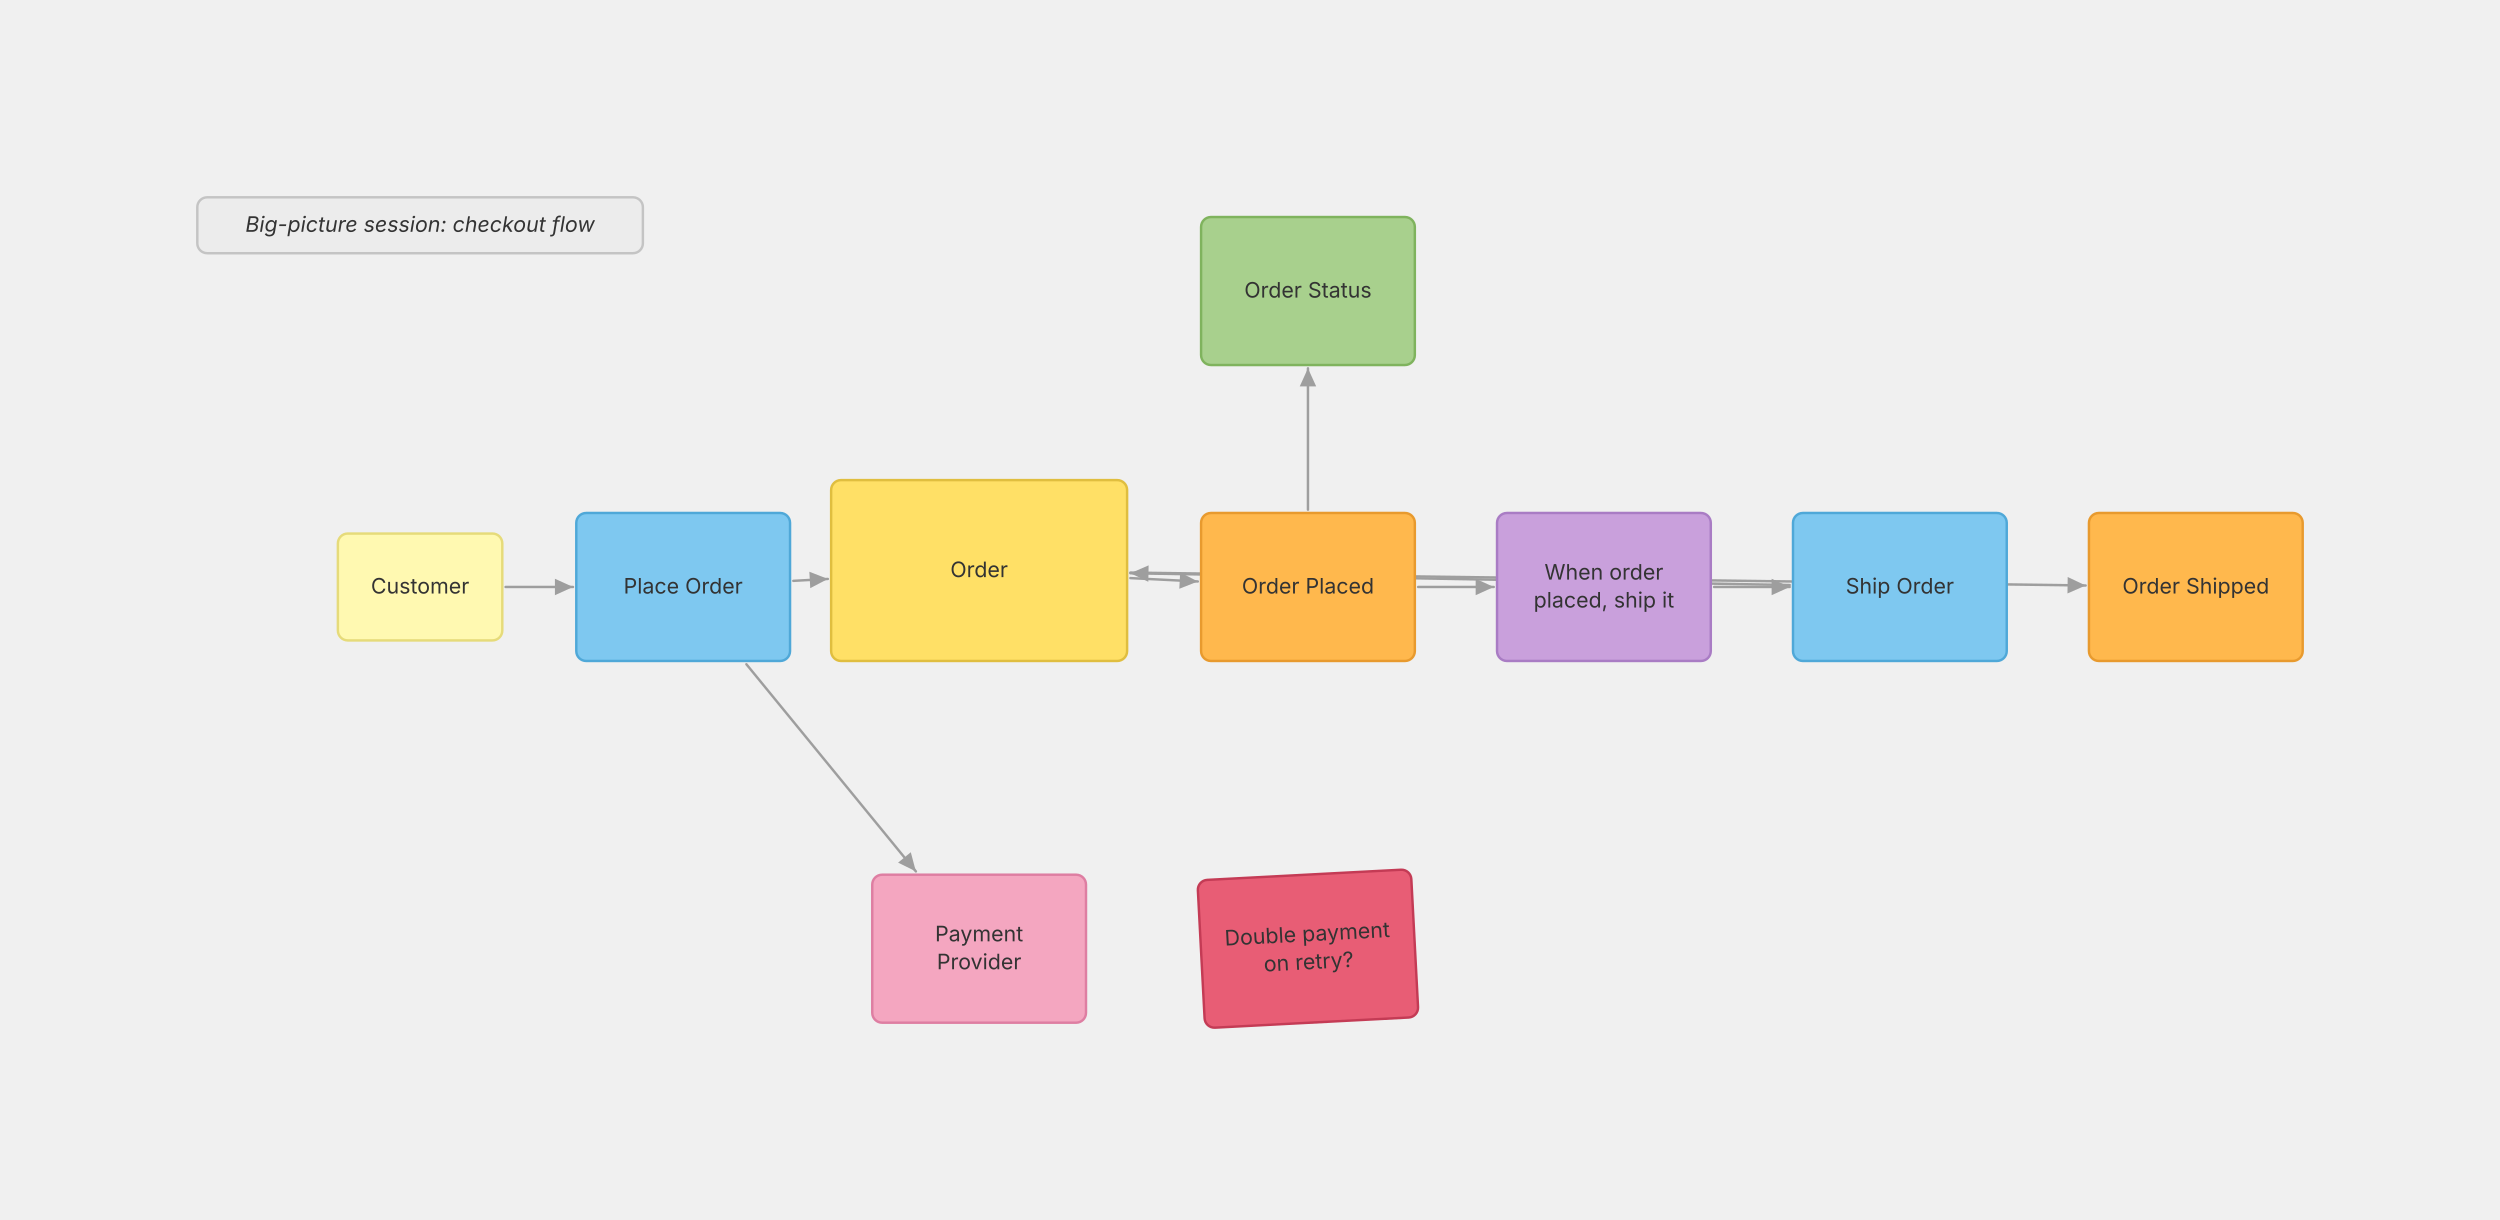
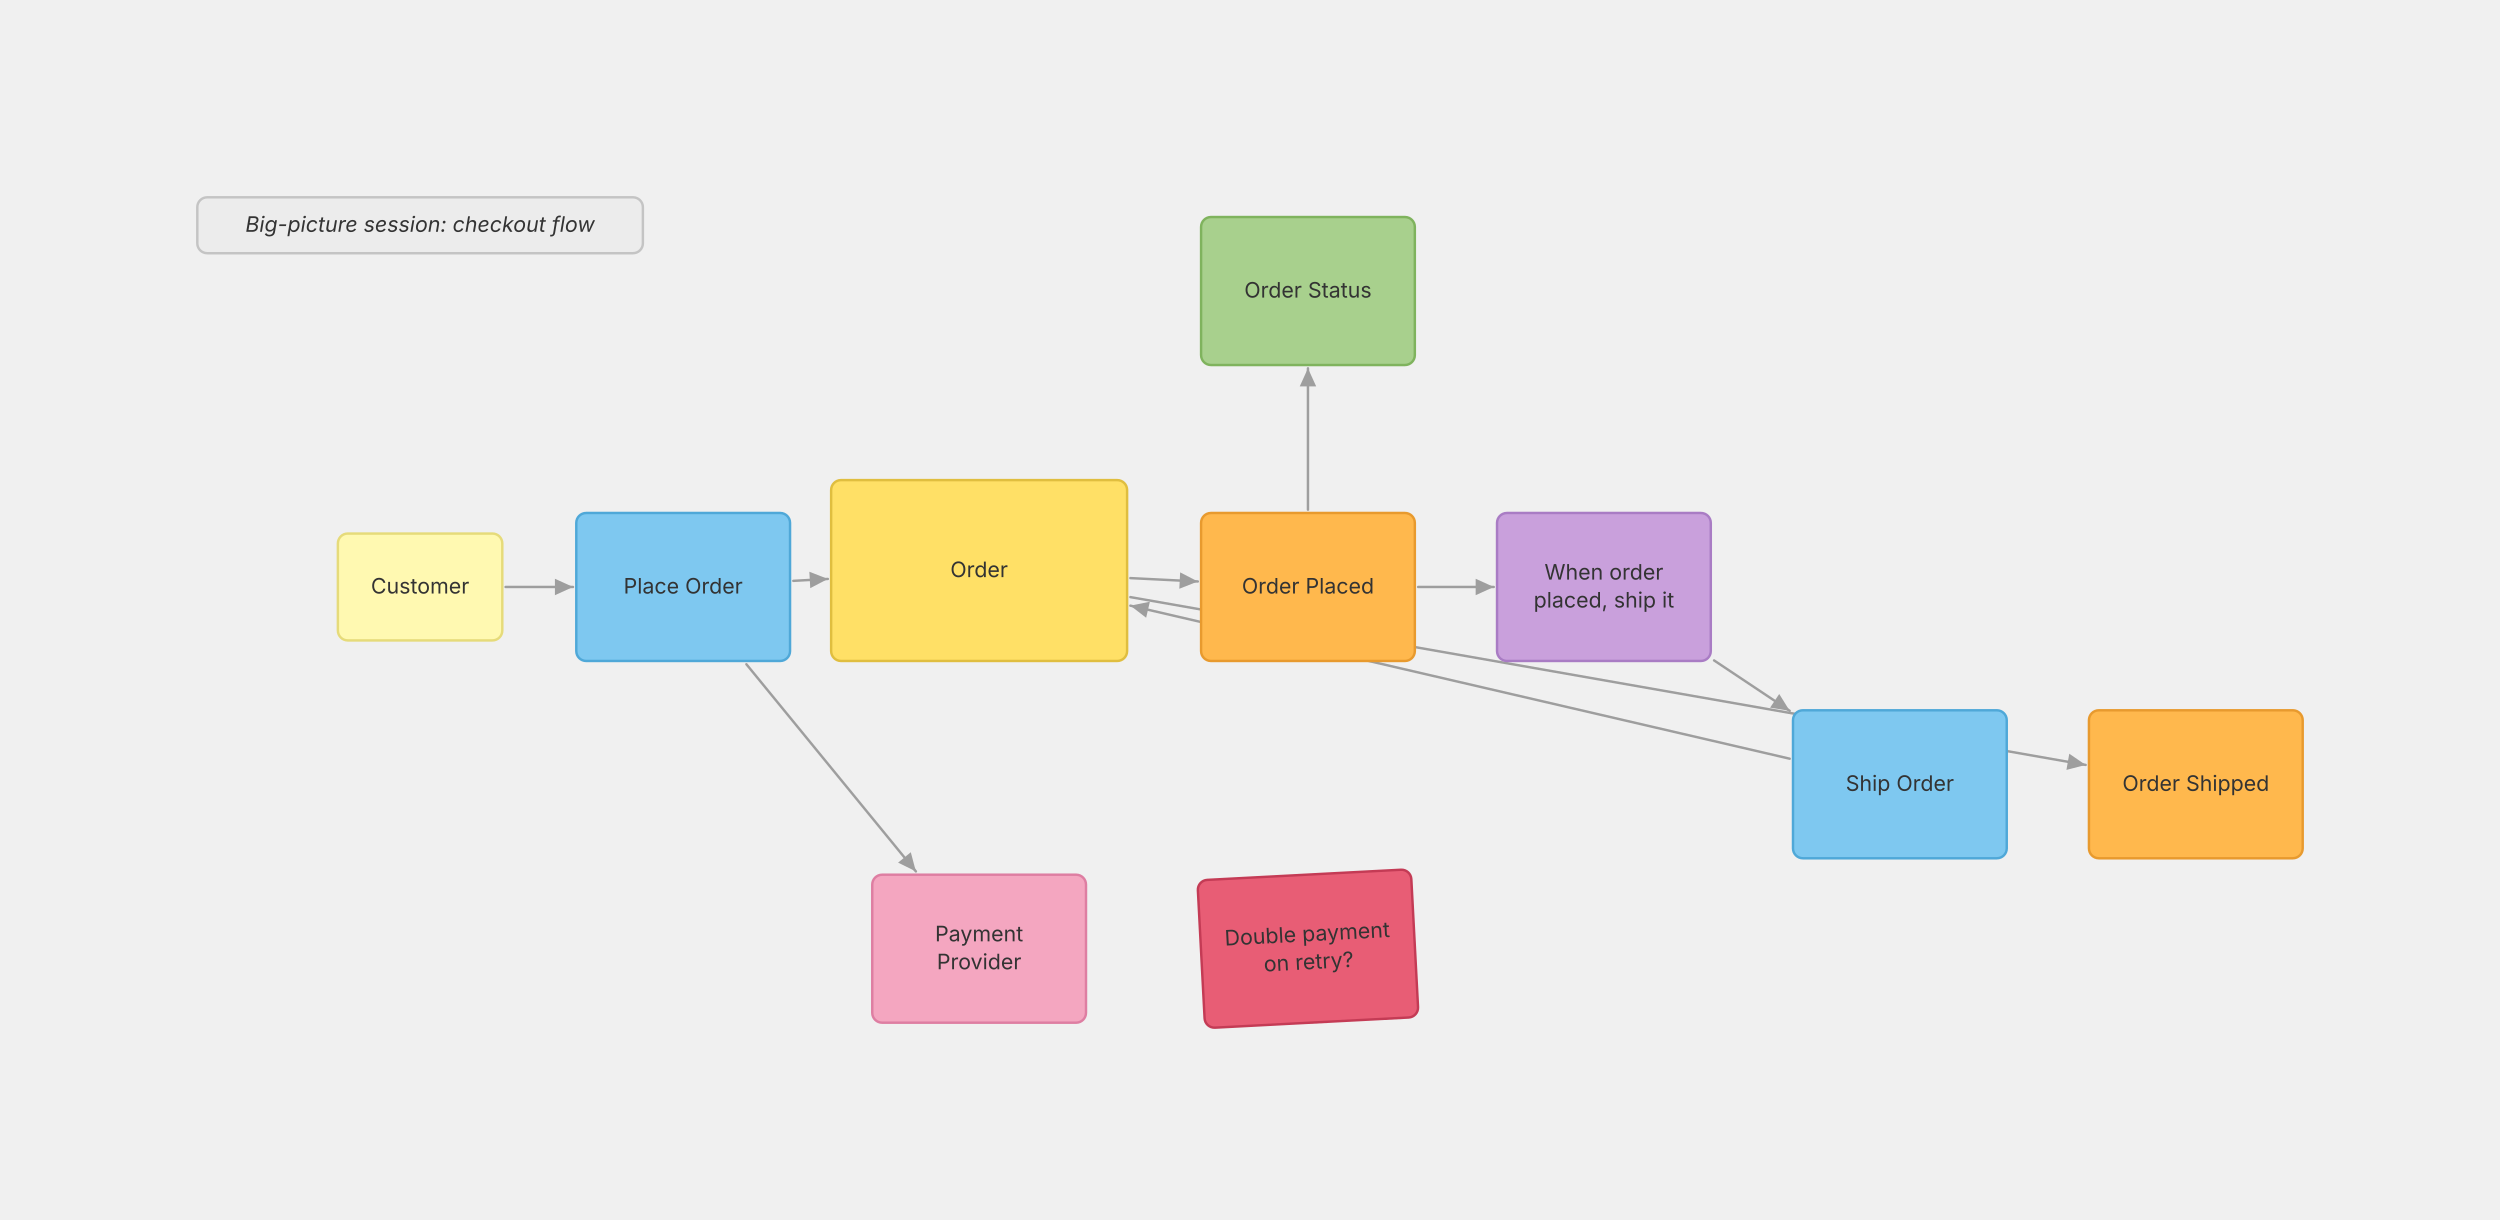
<svg xmlns="http://www.w3.org/2000/svg" width="1520.5" height="742" tabindex="0" data-element-id="event-storming-root" class="" viewBox="-175.5 -57 1520.5 742">
  <g class="viewport">
    <g class="layer-root-1" data-element-id="event-storming-root">
      <g class="djs-group">
        <g class="djs-element djs-connection" data-element-id="arrow_9" style="display: block;">
          <g class="djs-visual">
-             <polyline points="512,291.243 1093,299.095" style="fill: none; stroke: rgb(158, 158, 158); stroke-width: 1.5px; stroke-linecap: round;" />
-             <polygon points="1093,299.095 1081.933,303.946 1082.069,293.946" style="fill: rgb(158, 158, 158);" />
+             <polyline points="512,306.162 1093,408.23" style="fill: none; stroke: rgb(158, 158, 158); stroke-width: 1.5px; stroke-linecap: round;" />
+             <polygon points="1093,408.23 1081.301,411.251 1083.031,401.402" style="fill: rgb(158, 158, 158);" />
          </g>
-           <path d="M420,290L1160,300" class="djs-hit djs-hit-stroke" style="fill: none; stroke-opacity: 0; stroke: white; stroke-width: 15px;" />
+           <path d="M420,290L1160,420" class="djs-hit djs-hit-stroke" style="fill: none; stroke-opacity: 0; stroke: white; stroke-width: 15px;" />
        </g>
      </g>
      <g class="djs-group">
        <g class="djs-element djs-connection" data-element-id="arrow_8" style="display: block;">
          <g class="djs-visual">
-             <polyline points="913,298.804 512,291.643" style="fill: none; stroke: rgb(158, 158, 158); stroke-width: 1.5px; stroke-linecap: round;" />
-             <polygon points="512,291.643 523.088,286.84 522.909,296.838" style="fill: rgb(158, 158, 158);" />
+             <polyline points="913,404.446 512,311.357" style="fill: none; stroke: rgb(158, 158, 158); stroke-width: 1.5px; stroke-linecap: round;" />
+             <polygon points="512,311.357 523.846,308.974 521.584,318.715" style="fill: rgb(158, 158, 158);" />
          </g>
-           <path d="M980,300L420,290" class="djs-hit djs-hit-stroke" style="fill: none; stroke-opacity: 0; stroke: white; stroke-width: 15px;" />
+           <path d="M980,420L420,290" class="djs-hit djs-hit-stroke" style="fill: none; stroke-opacity: 0; stroke: white; stroke-width: 15px;" />
        </g>
      </g>
      <g class="djs-group">
        <g class="djs-element djs-connection" data-element-id="arrow_7" style="display: block;">
          <g class="djs-visual">
-             <polyline points="867,300 913,300" style="fill: none; stroke: rgb(158, 158, 158); stroke-width: 1.5px; stroke-linecap: round;" />
-             <polygon points="913,300 902,305 902,295" style="fill: rgb(158, 158, 158);" />
+             <polyline points="867,344.667 913,375.333" style="fill: none; stroke: rgb(158, 158, 158); stroke-width: 1.5px; stroke-linecap: round;" />
+             <polygon points="913,375.333 901.074,373.392 906.621,365.071" style="fill: rgb(158, 158, 158);" />
          </g>
-           <path d="M800,300L980,300" class="djs-hit djs-hit-stroke" style="fill: none; stroke-opacity: 0; stroke: white; stroke-width: 15px;" />
+           <path d="M800,300L980,420" class="djs-hit djs-hit-stroke" style="fill: none; stroke-opacity: 0; stroke: white; stroke-width: 15px;" />
        </g>
      </g>
      <g class="djs-group">
        <g class="djs-element djs-connection" data-element-id="arrow_6" style="display: block;">
          <g class="djs-visual">
            <polyline points="687,300 733,300" style="fill: none; stroke: rgb(158, 158, 158); stroke-width: 1.5px; stroke-linecap: round;" />
            <polygon points="733,300 722,305 722,295" style="fill: rgb(158, 158, 158);" />
          </g>
          <path d="M620,300L800,300" class="djs-hit djs-hit-stroke" style="fill: none; stroke-opacity: 0; stroke: white; stroke-width: 15px;" />
        </g>
      </g>
      <g class="djs-group">
        <g class="djs-element djs-connection" data-element-id="arrow_5" style="display: block;">
          <g class="djs-visual">
            <polyline points="620,253 620,167" style="fill: none; stroke: rgb(158, 158, 158); stroke-width: 1.5px; stroke-linecap: round;" />
            <polygon points="620,167 625,178 615,178" style="fill: rgb(158, 158, 158);" />
          </g>
          <path d="M620,300L620,120" class="djs-hit djs-hit-stroke" style="fill: none; stroke-opacity: 0; stroke: white; stroke-width: 15px;" />
        </g>
      </g>
      <g class="djs-group">
        <g class="djs-element djs-connection" data-element-id="arrow_4" style="display: block;">
          <g class="djs-visual">
            <polyline points="512,294.6 553,296.65" style="fill: none; stroke: rgb(158, 158, 158); stroke-width: 1.5px; stroke-linecap: round;" />
            <polygon points="553,296.65 541.764,301.094 542.263,291.107" style="fill: rgb(158, 158, 158);" />
          </g>
          <path d="M420,290L620,300" class="djs-hit djs-hit-stroke" style="fill: none; stroke-opacity: 0; stroke: white; stroke-width: 15px;" />
        </g>
      </g>
      <g class="djs-group">
        <g class="djs-element djs-connection" data-element-id="arrow_3" style="display: block;">
          <g class="djs-visual">
            <polyline points="278.455,347 381.545,473" style="fill: none; stroke: rgb(158, 158, 158); stroke-width: 1.5px; stroke-linecap: round;" />
            <polygon points="381.545,473 370.71,467.653 378.45,461.32" style="fill: rgb(158, 158, 158);" />
          </g>
          <path d="M240,300L420,520" class="djs-hit djs-hit-stroke" style="fill: none; stroke-opacity: 0; stroke: white; stroke-width: 15px;" />
        </g>
      </g>
      <g class="djs-group">
        <g class="djs-element djs-connection" data-element-id="arrow_2" style="display: block;">
          <g class="djs-visual">
            <polyline points="307,296.278 328,295.111" style="fill: none; stroke: rgb(158, 158, 158); stroke-width: 1.5px; stroke-linecap: round;" />
            <polygon points="328,295.111 317.294,300.714 316.74,290.729" style="fill: rgb(158, 158, 158);" />
          </g>
          <path d="M240,300L420,290" class="djs-hit djs-hit-stroke" style="fill: none; stroke-opacity: 0; stroke: white; stroke-width: 15px;" />
        </g>
      </g>
      <g class="djs-group">
        <g class="djs-element djs-connection" data-element-id="arrow_1" style="display: block;">
          <g class="djs-visual">
            <polyline points="132,300 173,300" style="fill: none; stroke: rgb(158, 158, 158); stroke-width: 1.5px; stroke-linecap: round;" />
            <polygon points="173,300 162,305 162,295" style="fill: rgb(158, 158, 158);" />
          </g>
          <path d="M80,300L240,300" class="djs-hit djs-hit-stroke" style="fill: none; stroke-opacity: 0; stroke: white; stroke-width: 15px;" />
        </g>
      </g>
      <g class="djs-group">
-         <g class="djs-element djs-shape" data-element-id="note_big_picture_session_checkout_flow" style="display: block;" transform="matrix(1 0 0 1 -55.5 63)">
-           <g class="djs-visual">
-             <rect x="0" y="0" width="271" height="34" rx="6" style="fill: rgb(236, 236, 236); stroke: rgb(196, 196, 196); stroke-width: 1.5px;" />
-             <text x="135.5" y="21" style="font-family: Geist, ui-sans-serif, system-ui, -apple-system, &quot;Segoe UI&quot;, sans-serif; font-size: 13px; fill: rgb(51, 51, 51); text-anchor: middle; font-style: italic;">Big-picture session: checkout flow</text>
-           </g>
-           <rect class="djs-hit djs-hit-all" x="0" y="0" width="271" height="34" style="fill: none; stroke-opacity: 0; stroke: white; stroke-width: 15px;" />
-         </g>
-       </g>
-       <g class="djs-group">
        <g class="djs-element djs-shape" data-element-id="actor_customer" style="display: block;" transform="matrix(1 0 0 1 30 267.5)">
          <g class="djs-visual">
            <rect x="0" y="0" width="100" height="65" rx="6" style="fill: rgb(255, 249, 177); stroke: rgb(230, 219, 122); stroke-width: 1.5px;" />
            <text x="50" y="36.5" style="font-family: Geist, ui-sans-serif, system-ui, -apple-system, &quot;Segoe UI&quot;, sans-serif; font-size: 13px; fill: rgb(51, 51, 51); text-anchor: middle;">Customer</text>
          </g>
          <rect class="djs-hit djs-hit-all" x="0" y="0" width="100" height="65" style="fill: none; stroke-opacity: 0; stroke: white; stroke-width: 15px;" />
        </g>
      </g>
      <g class="djs-group">
        <g class="djs-element djs-shape" data-element-id="cmd_place_order" style="display: block;" transform="matrix(1 0 0 1 175 255)">
          <g class="djs-visual">
            <rect x="0" y="0" width="130" height="90" rx="6" style="fill: rgb(126, 200, 240); stroke: rgb(79, 168, 216); stroke-width: 1.5px;" />
            <text x="65" y="49" style="font-family: Geist, ui-sans-serif, system-ui, -apple-system, &quot;Segoe UI&quot;, sans-serif; font-size: 13px; fill: rgb(51, 51, 51); text-anchor: middle;">Place Order</text>
          </g>
          <rect class="djs-hit djs-hit-all" x="0" y="0" width="130" height="90" style="fill: none; stroke-opacity: 0; stroke: white; stroke-width: 15px;" />
        </g>
      </g>
      <g class="djs-group">
        <g class="djs-element djs-shape" data-element-id="agg_order" style="display: block;" transform="matrix(1 0 0 1 330 235)">
          <g class="djs-visual">
            <rect x="0" y="0" width="180" height="110" rx="6" style="fill: rgb(255, 224, 102); stroke: rgb(224, 190, 63); stroke-width: 1.5px;" />
            <text x="90" y="59" style="font-family: Geist, ui-sans-serif, system-ui, -apple-system, &quot;Segoe UI&quot;, sans-serif; font-size: 13px; fill: rgb(51, 51, 51); text-anchor: middle;">Order</text>
          </g>
          <rect class="djs-hit djs-hit-all" x="0" y="0" width="180" height="110" style="fill: none; stroke-opacity: 0; stroke: white; stroke-width: 15px;" />
        </g>
      </g>
      <g class="djs-group">
        <g class="djs-element djs-shape" data-element-id="event_order_placed" style="display: block;" transform="matrix(1 0 0 1 555 255)">
          <g class="djs-visual">
            <rect x="0" y="0" width="130" height="90" rx="6" style="fill: rgb(255, 184, 77); stroke: rgb(232, 154, 46); stroke-width: 1.5px;" />
            <text x="65" y="49" style="font-family: Geist, ui-sans-serif, system-ui, -apple-system, &quot;Segoe UI&quot;, sans-serif; font-size: 13px; fill: rgb(51, 51, 51); text-anchor: middle;">Order Placed</text>
          </g>
          <rect class="djs-hit djs-hit-all" x="0" y="0" width="130" height="90" style="fill: none; stroke-opacity: 0; stroke: white; stroke-width: 15px;" />
        </g>
      </g>
      <g class="djs-group">
        <g class="djs-element djs-shape" data-element-id="policy_when_order_placed_ship_it" style="display: block;" transform="matrix(1 0 0 1 735 255)">
          <g class="djs-visual">
            <rect x="0" y="0" width="130" height="90" rx="6" style="fill: rgb(201, 160, 220); stroke: rgb(169, 124, 196); stroke-width: 1.5px;" />
            <text x="65" y="40.5" style="font-family: Geist, ui-sans-serif, system-ui, -apple-system, &quot;Segoe UI&quot;, sans-serif; font-size: 13px; fill: rgb(51, 51, 51); text-anchor: middle;">When order</text>
            <text x="65" y="57.5" style="font-family: Geist, ui-sans-serif, system-ui, -apple-system, &quot;Segoe UI&quot;, sans-serif; font-size: 13px; fill: rgb(51, 51, 51); text-anchor: middle;">placed, ship it</text>
          </g>
          <rect class="djs-hit djs-hit-all" x="0" y="0" width="130" height="90" style="fill: none; stroke-opacity: 0; stroke: white; stroke-width: 15px;" />
        </g>
      </g>
      <g class="djs-group">
-         <g class="djs-element djs-shape" data-element-id="cmd_ship_order" style="display: block;" transform="matrix(1 0 0 1 915 255)">
+         <g class="djs-element djs-shape" data-element-id="cmd_ship_order" style="display: block;" transform="matrix(1 0 0 1 915 375)">
          <g class="djs-visual">
            <rect x="0" y="0" width="130" height="90" rx="6" style="fill: rgb(126, 200, 240); stroke: rgb(79, 168, 216); stroke-width: 1.5px;" />
            <text x="65" y="49" style="font-family: Geist, ui-sans-serif, system-ui, -apple-system, &quot;Segoe UI&quot;, sans-serif; font-size: 13px; fill: rgb(51, 51, 51); text-anchor: middle;">Ship Order</text>
          </g>
          <rect class="djs-hit djs-hit-all" x="0" y="0" width="130" height="90" style="fill: none; stroke-opacity: 0; stroke: white; stroke-width: 15px;" />
        </g>
      </g>
      <g class="djs-group">
-         <g class="djs-element djs-shape" data-element-id="event_order_shipped" style="display: block;" transform="matrix(1 0 0 1 1095 255)">
+         <g class="djs-element djs-shape" data-element-id="event_order_shipped" style="display: block;" transform="matrix(1 0 0 1 1095 375)">
          <g class="djs-visual">
            <rect x="0" y="0" width="130" height="90" rx="6" style="fill: rgb(255, 184, 77); stroke: rgb(232, 154, 46); stroke-width: 1.5px;" />
            <text x="65" y="49" style="font-family: Geist, ui-sans-serif, system-ui, -apple-system, &quot;Segoe UI&quot;, sans-serif; font-size: 13px; fill: rgb(51, 51, 51); text-anchor: middle;">Order Shipped</text>
          </g>
          <rect class="djs-hit djs-hit-all" x="0" y="0" width="130" height="90" style="fill: none; stroke-opacity: 0; stroke: white; stroke-width: 15px;" />
        </g>
      </g>
      <g class="djs-group">
        <g class="djs-element djs-shape" data-element-id="read_order_status" style="display: block;" transform="matrix(1 0 0 1 555 75)">
          <g class="djs-visual">
            <rect x="0" y="0" width="130" height="90" rx="6" style="fill: rgb(168, 208, 141); stroke: rgb(127, 179, 93); stroke-width: 1.5px;" />
            <text x="65" y="49" style="font-family: Geist, ui-sans-serif, system-ui, -apple-system, &quot;Segoe UI&quot;, sans-serif; font-size: 13px; fill: rgb(51, 51, 51); text-anchor: middle;">Order Status</text>
          </g>
          <rect class="djs-hit djs-hit-all" x="0" y="0" width="130" height="90" style="fill: none; stroke-opacity: 0; stroke: white; stroke-width: 15px;" />
        </g>
      </g>
      <g class="djs-group">
        <g class="djs-element djs-shape" data-element-id="ext_payment_provider" style="display: block;" transform="matrix(1 0 0 1 355 475)">
          <g class="djs-visual">
            <rect x="0" y="0" width="130" height="90" rx="6" style="fill: rgb(244, 166, 192); stroke: rgb(222, 126, 162); stroke-width: 1.5px;" />
            <text x="65" y="40.5" style="font-family: Geist, ui-sans-serif, system-ui, -apple-system, &quot;Segoe UI&quot;, sans-serif; font-size: 13px; fill: rgb(51, 51, 51); text-anchor: middle;">Payment</text>
            <text x="65" y="57.5" style="font-family: Geist, ui-sans-serif, system-ui, -apple-system, &quot;Segoe UI&quot;, sans-serif; font-size: 13px; fill: rgb(51, 51, 51); text-anchor: middle;">Provider</text>
          </g>
          <rect class="djs-hit djs-hit-all" x="0" y="0" width="130" height="90" style="fill: none; stroke-opacity: 0; stroke: white; stroke-width: 15px;" />
        </g>
      </g>
      <g class="djs-group">
        <g class="djs-element djs-shape" data-element-id="hot_double_payment_on_retry" style="display: block;" transform="matrix(1 0 0 1 555 475)">
          <g class="djs-visual">
            <g transform="rotate(-3 65 45)">
              <rect x="0" y="0" width="130" height="90" rx="6" style="fill: rgb(232, 93, 117); stroke: rgb(196, 59, 85); stroke-width: 1.5px;" />
              <text x="65" y="40.5" style="font-family: Geist, ui-sans-serif, system-ui, -apple-system, &quot;Segoe UI&quot;, sans-serif; font-size: 13px; fill: rgb(51, 51, 51); text-anchor: middle;">Double payment</text>
              <text x="65" y="57.5" style="font-family: Geist, ui-sans-serif, system-ui, -apple-system, &quot;Segoe UI&quot;, sans-serif; font-size: 13px; fill: rgb(51, 51, 51); text-anchor: middle;">on retry?</text>
            </g>
          </g>
          <rect class="djs-hit djs-hit-all" x="0" y="0" width="130" height="90" style="fill: none; stroke-opacity: 0; stroke: white; stroke-width: 15px;" />
        </g>
      </g>
+       <g class="djs-group">
+         <g class="djs-element djs-shape" data-element-id="note_big_picture_session_checkout_flow" style="display: block;" transform="matrix(1 0 0 1 -55.5 63)">
+           <g class="djs-visual">
+             <rect x="0" y="0" width="271" height="34" rx="6" style="fill: rgb(236, 236, 236); stroke: rgb(196, 196, 196); stroke-width: 1.5px;" />
+             <text x="135.5" y="21" style="font-family: Geist, ui-sans-serif, system-ui, -apple-system, &quot;Segoe UI&quot;, sans-serif; font-size: 13px; fill: rgb(51, 51, 51); text-anchor: middle; font-style: italic;">Big-picture session: checkout flow</text>
+           </g>
+           <rect class="djs-hit djs-hit-all" x="0" y="0" width="271" height="34" style="fill: none; stroke-opacity: 0; stroke: white; stroke-width: 15px;" />
+         </g>
+       </g>
    </g>
    <g class="layer-selectionOutline" />
  </g>
</svg>
